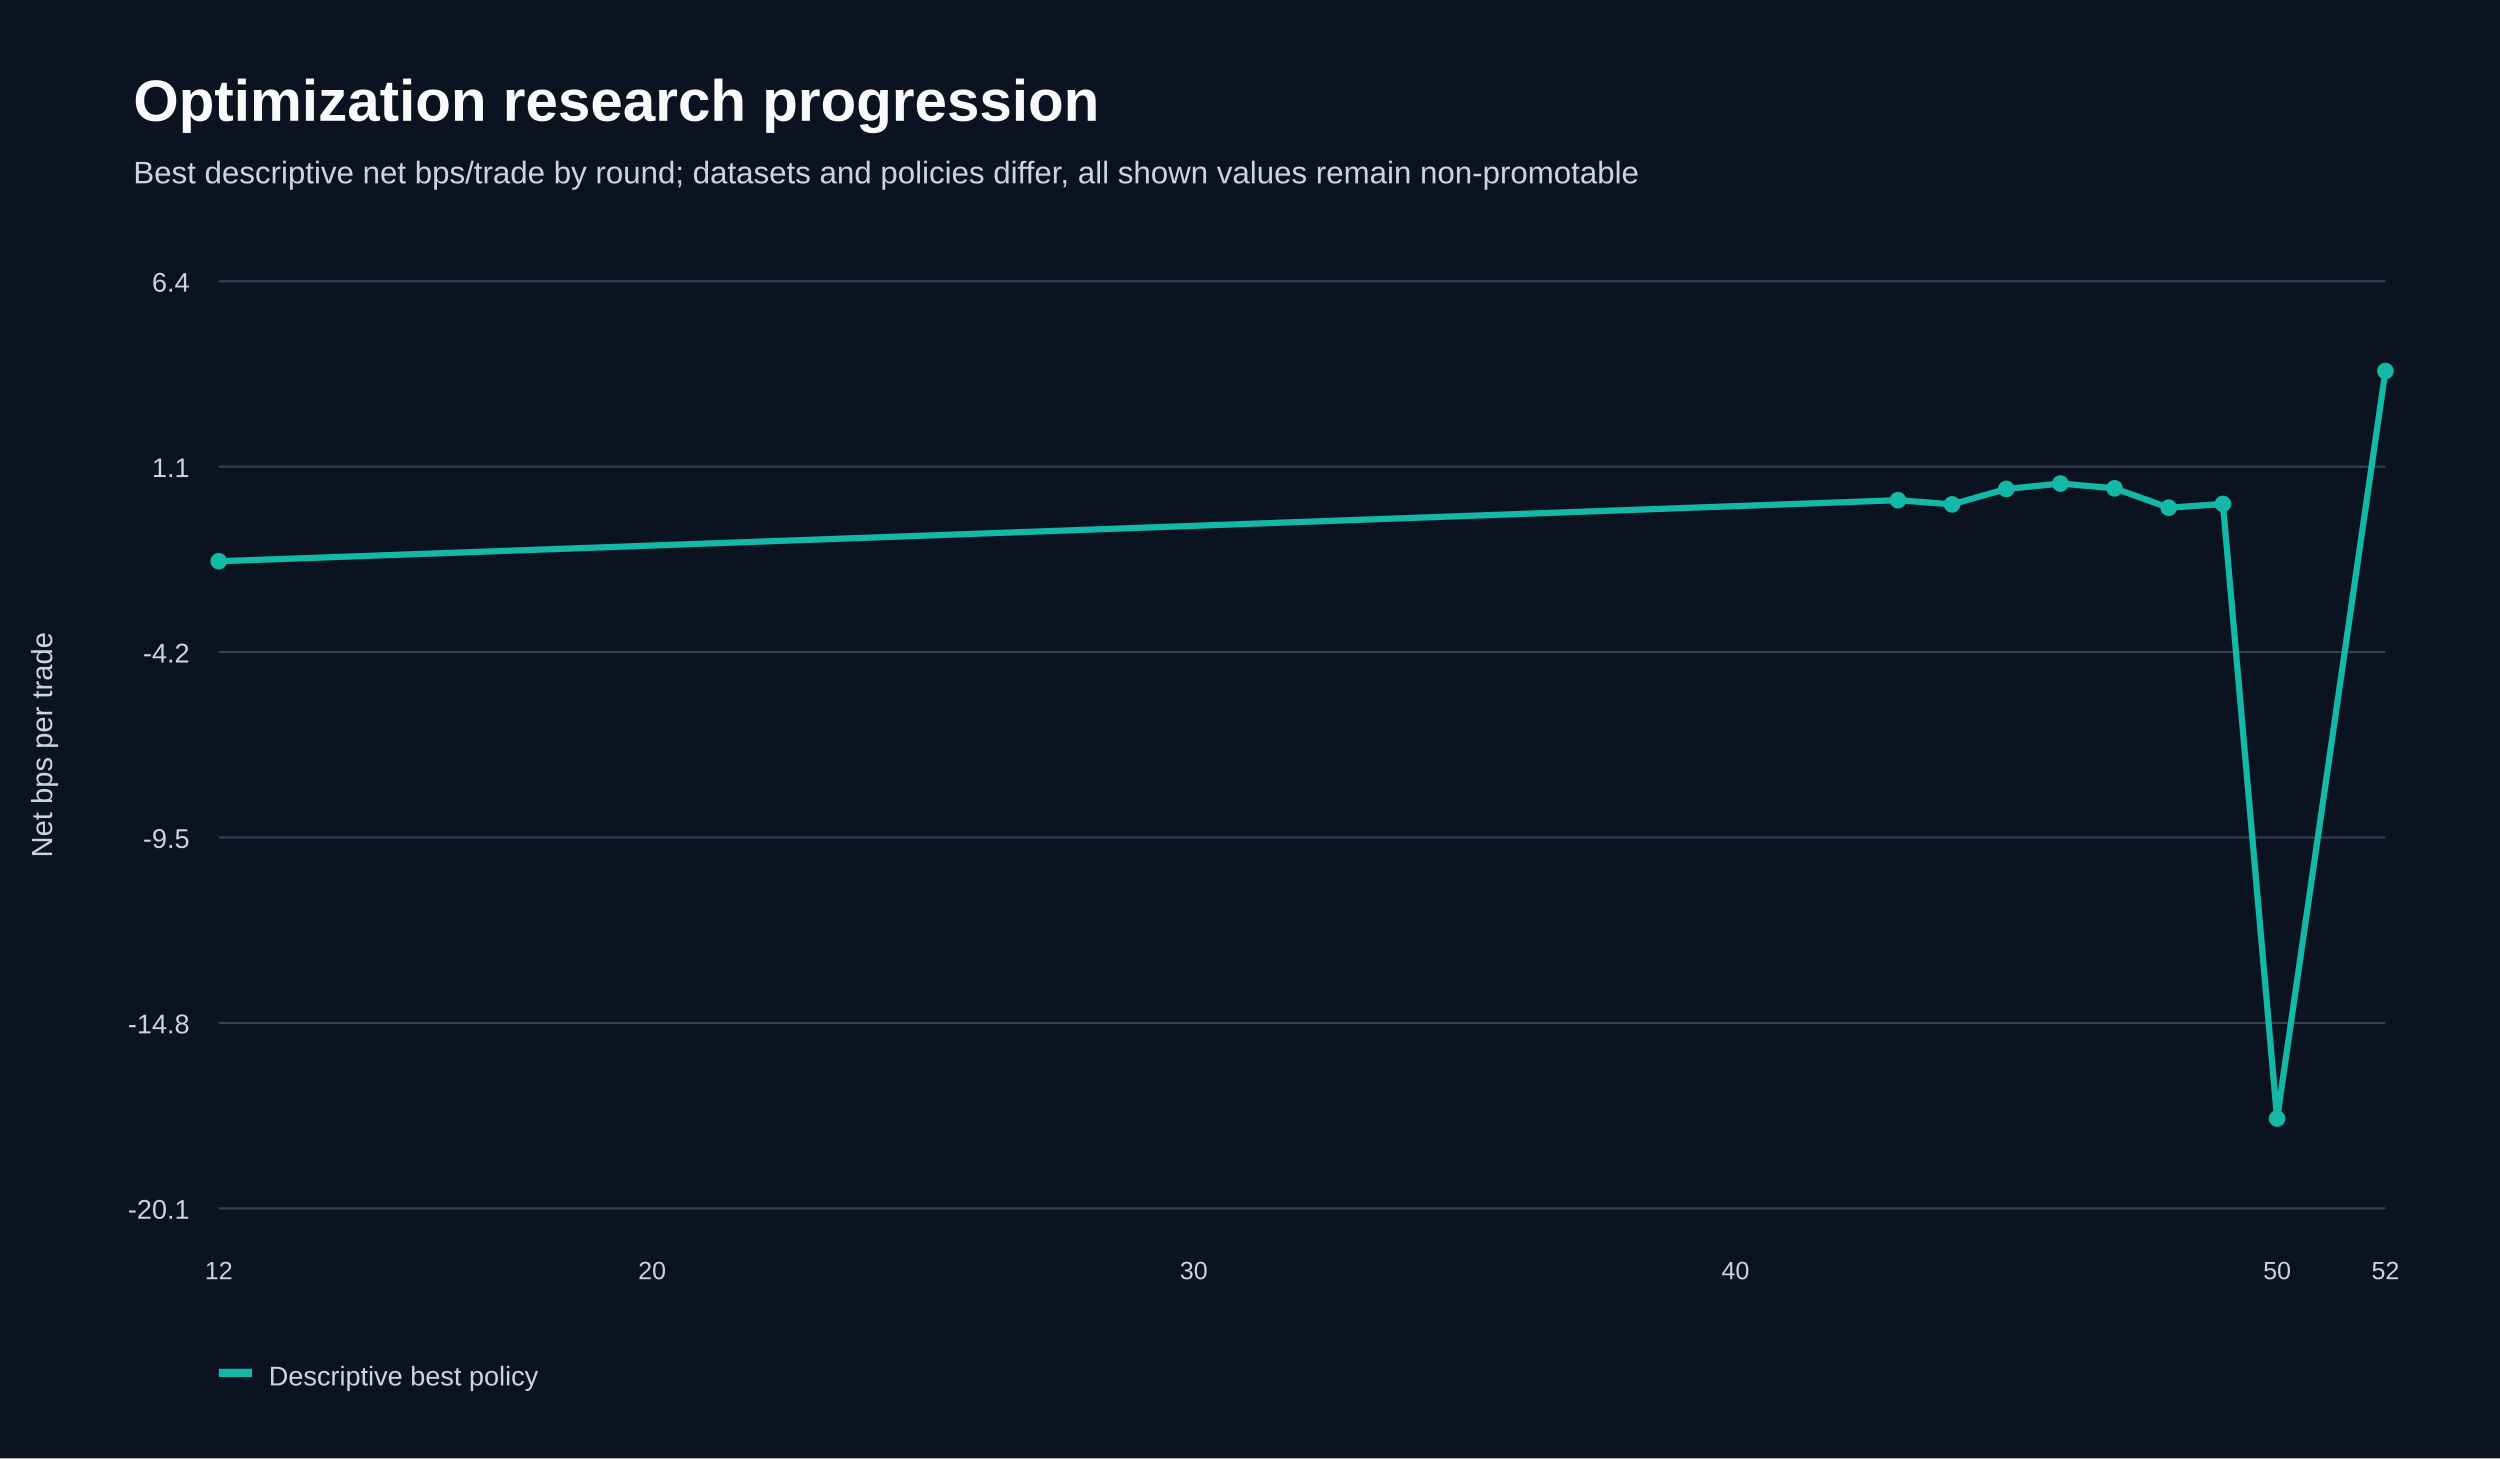
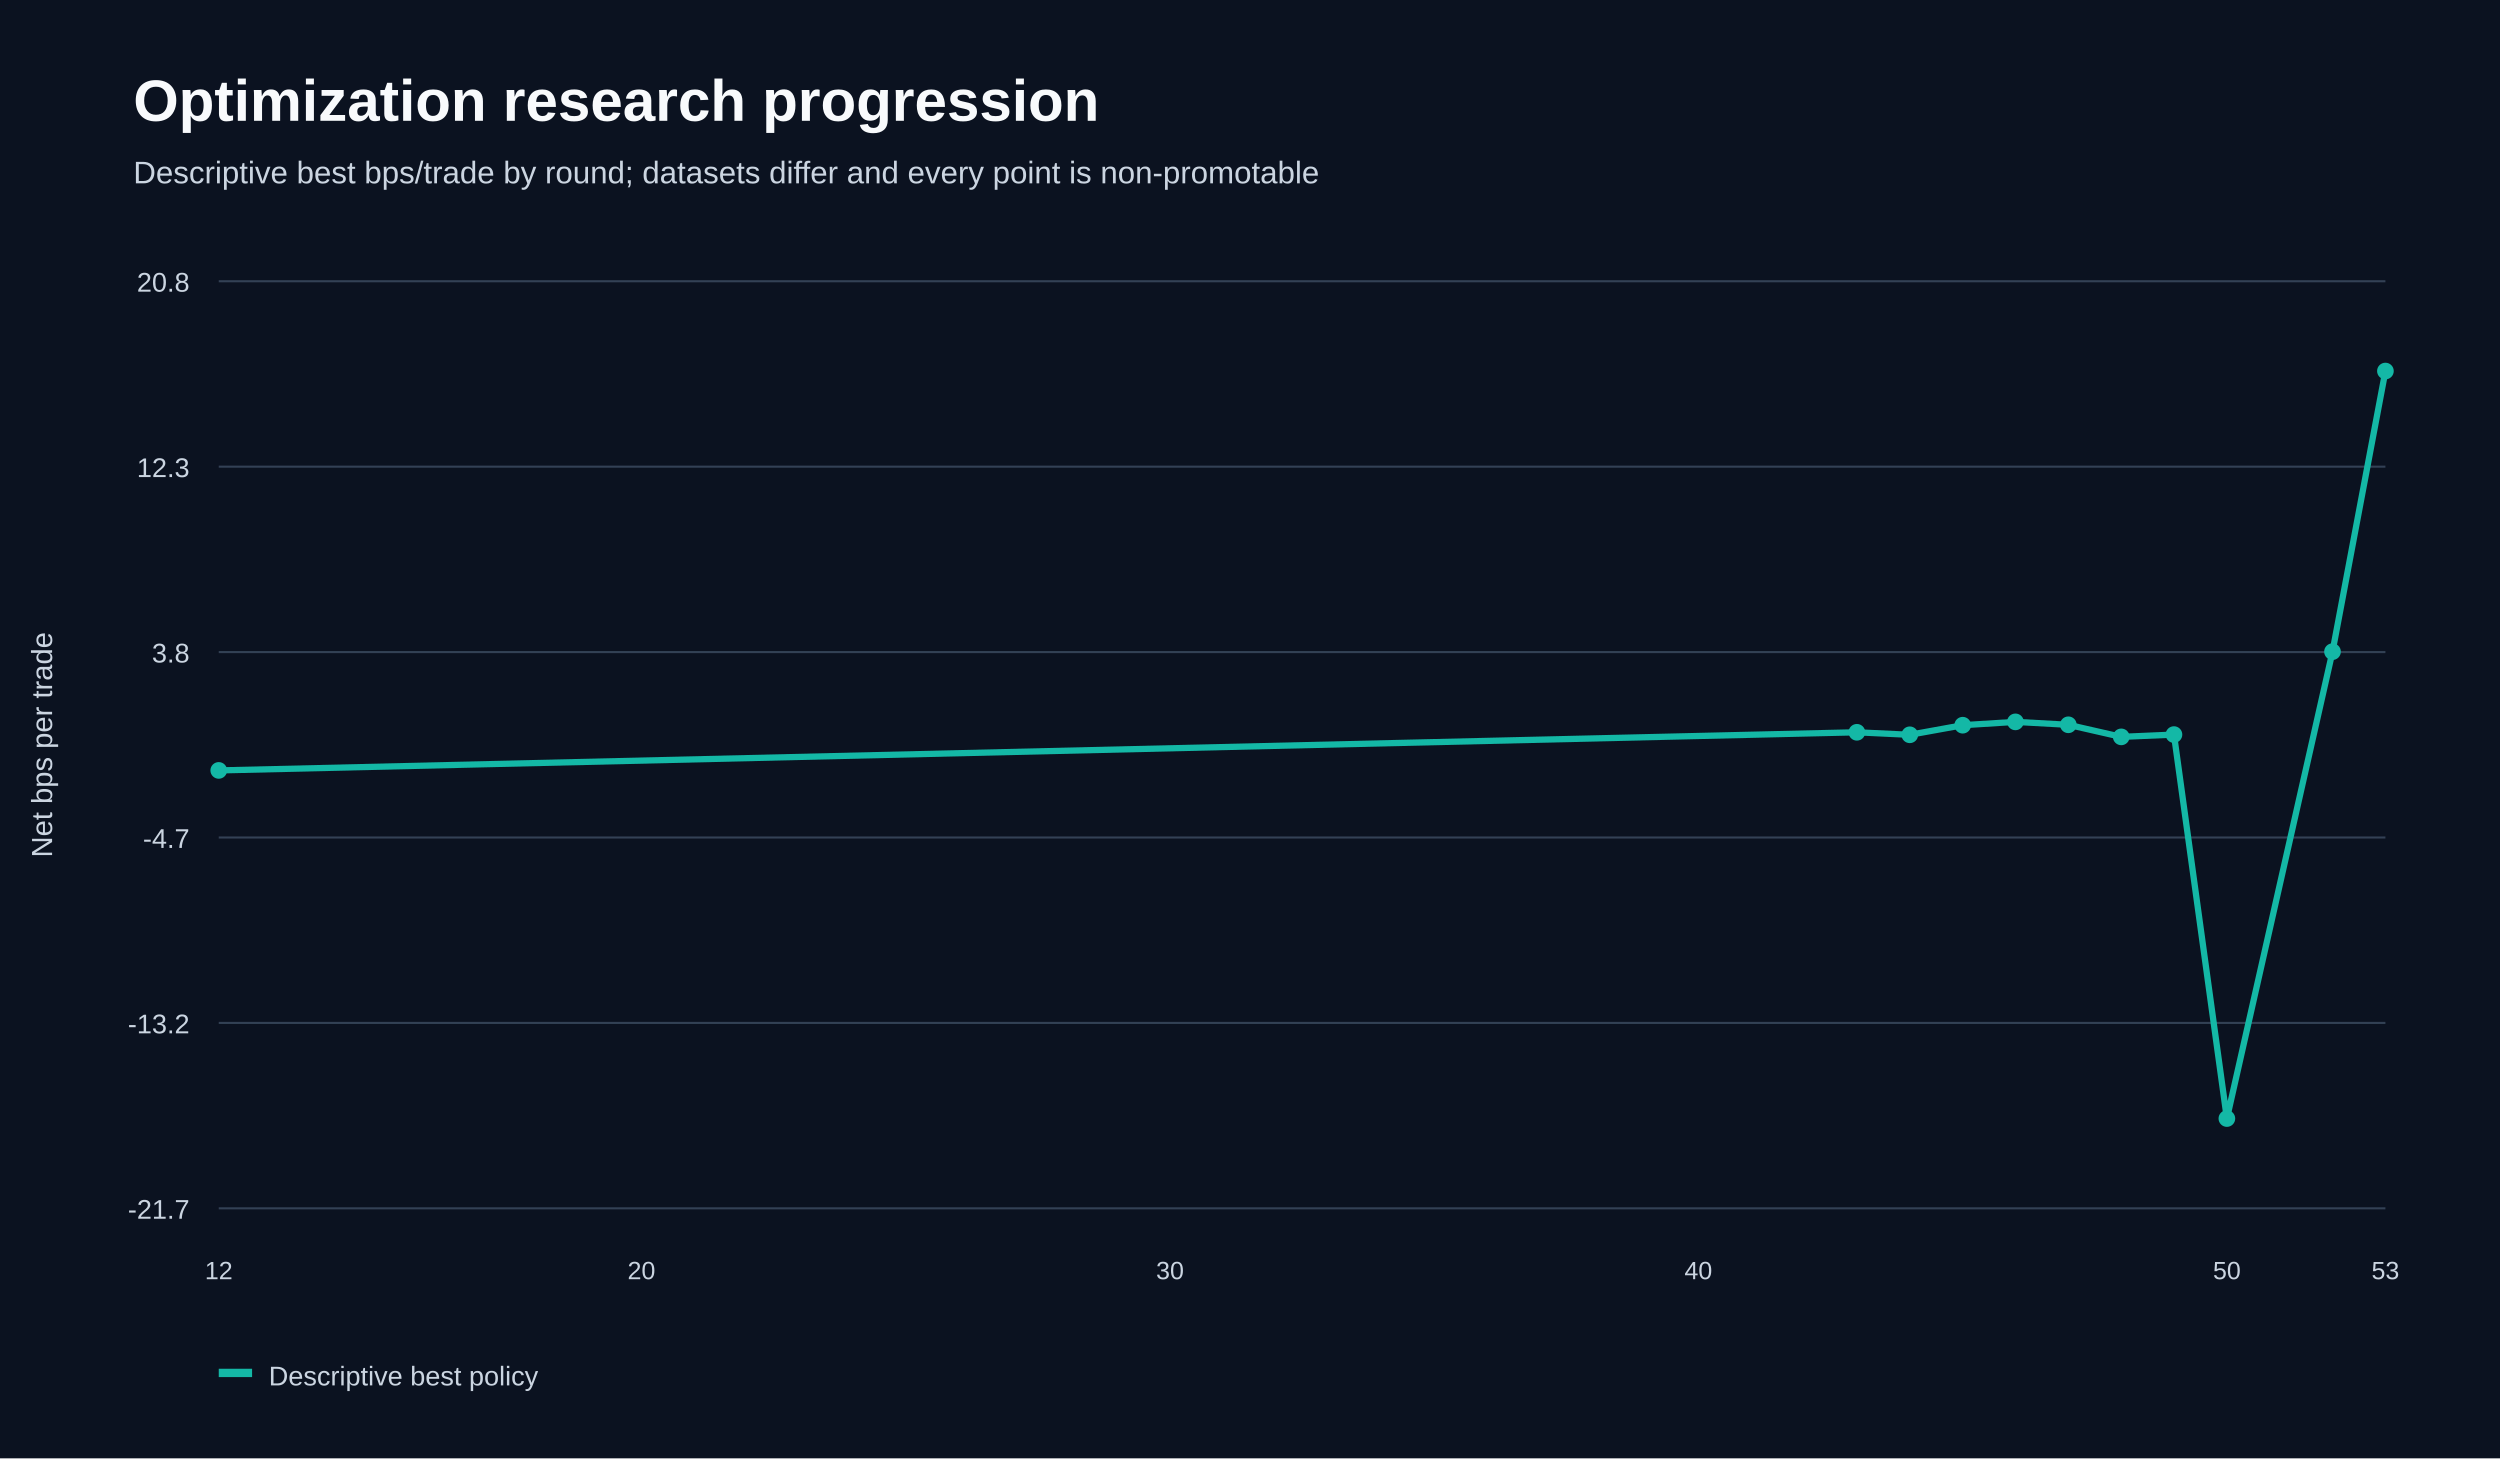
<svg xmlns="http://www.w3.org/2000/svg" width="1200" height="700" viewBox="0 0 1200 700" role="img">
  <rect width="1200" height="700" fill="#0b1220" />
  <text x="64" y="58" fill="#f8fafc" font-family="Segoe UI,Arial,sans-serif" font-size="28" font-weight="700">Optimization research progression</text>
-   <text x="64" y="88" fill="#cbd5e1" font-family="Segoe UI,Arial,sans-serif" font-size="15">Best descriptive net bps/trade by round; datasets and policies differ, all shown values remain non-promotable</text>
+   <text x="64" y="88" fill="#cbd5e1" font-family="Segoe UI,Arial,sans-serif" font-size="15">Descriptive best bps/trade by round; datasets differ and every point is non-promotable</text>
  <line x1="105" y1="580.0" x2="1145" y2="580.0" stroke="#334155" />
-   <text x="91" y="585.0" text-anchor="end" fill="#cbd5e1" font-family="Segoe UI,Arial,sans-serif" font-size="13">-20.1</text>
+   <text x="91" y="585.0" text-anchor="end" fill="#cbd5e1" font-family="Segoe UI,Arial,sans-serif" font-size="13">-21.7</text>
  <line x1="105" y1="491.0" x2="1145" y2="491.0" stroke="#334155" />
-   <text x="91" y="496.0" text-anchor="end" fill="#cbd5e1" font-family="Segoe UI,Arial,sans-serif" font-size="13">-14.8</text>
+   <text x="91" y="496.0" text-anchor="end" fill="#cbd5e1" font-family="Segoe UI,Arial,sans-serif" font-size="13">-13.2</text>
  <line x1="105" y1="402.0" x2="1145" y2="402.0" stroke="#334155" />
-   <text x="91" y="407.0" text-anchor="end" fill="#cbd5e1" font-family="Segoe UI,Arial,sans-serif" font-size="13">-9.5</text>
+   <text x="91" y="407.0" text-anchor="end" fill="#cbd5e1" font-family="Segoe UI,Arial,sans-serif" font-size="13">-4.7</text>
  <line x1="105" y1="313.0" x2="1145" y2="313.0" stroke="#334155" />
-   <text x="91" y="318.0" text-anchor="end" fill="#cbd5e1" font-family="Segoe UI,Arial,sans-serif" font-size="13">-4.2</text>
+   <text x="91" y="318.0" text-anchor="end" fill="#cbd5e1" font-family="Segoe UI,Arial,sans-serif" font-size="13">3.8</text>
  <line x1="105" y1="224.0" x2="1145" y2="224.0" stroke="#334155" />
-   <text x="91" y="229.0" text-anchor="end" fill="#cbd5e1" font-family="Segoe UI,Arial,sans-serif" font-size="13">1.1</text>
+   <text x="91" y="229.0" text-anchor="end" fill="#cbd5e1" font-family="Segoe UI,Arial,sans-serif" font-size="13">12.3</text>
  <line x1="105" y1="135.0" x2="1145" y2="135.0" stroke="#334155" />
-   <text x="91" y="140.0" text-anchor="end" fill="#cbd5e1" font-family="Segoe UI,Arial,sans-serif" font-size="13">6.4</text>
+   <text x="91" y="140.0" text-anchor="end" fill="#cbd5e1" font-family="Segoe UI,Arial,sans-serif" font-size="13">20.8</text>
  <text x="105.0" y="614" text-anchor="middle" fill="#cbd5e1" font-family="Segoe UI,Arial,sans-serif" font-size="12">12</text>
-   <text x="1145.0" y="614" text-anchor="middle" fill="#cbd5e1" font-family="Segoe UI,Arial,sans-serif" font-size="12">52</text>
-   <text x="313.0" y="614" text-anchor="middle" fill="#cbd5e1" font-family="Segoe UI,Arial,sans-serif" font-size="12">20</text>
-   <text x="573.0" y="614" text-anchor="middle" fill="#cbd5e1" font-family="Segoe UI,Arial,sans-serif" font-size="12">30</text>
-   <text x="833.0" y="614" text-anchor="middle" fill="#cbd5e1" font-family="Segoe UI,Arial,sans-serif" font-size="12">40</text>
-   <text x="1093.0" y="614" text-anchor="middle" fill="#cbd5e1" font-family="Segoe UI,Arial,sans-serif" font-size="12">50</text>
-   <path d="M 105.0 269.4 L 911.0 240.1 L 937.0 242.1 L 963.0 234.7 L 989.0 232.1 L 1015.0 234.4 L 1041.0 243.7 L 1067.0 241.9 L 1093.0 536.9 L 1145.0 178.1" fill="none" stroke="#14b8a6" stroke-width="3" stroke-linejoin="round" />
-   <circle cx="105.0" cy="269.4" r="4" fill="#14b8a6" />
-   <circle cx="911.0" cy="240.1" r="4" fill="#14b8a6" />
-   <circle cx="937.0" cy="242.1" r="4" fill="#14b8a6" />
-   <circle cx="963.0" cy="234.7" r="4" fill="#14b8a6" />
-   <circle cx="989.0" cy="232.1" r="4" fill="#14b8a6" />
-   <circle cx="1015.0" cy="234.4" r="4" fill="#14b8a6" />
-   <circle cx="1041.0" cy="243.7" r="4" fill="#14b8a6" />
-   <circle cx="1067.0" cy="241.9" r="4" fill="#14b8a6" />
-   <circle cx="1093.0" cy="536.9" r="4" fill="#14b8a6" />
+   <text x="1145.0" y="614" text-anchor="middle" fill="#cbd5e1" font-family="Segoe UI,Arial,sans-serif" font-size="12">53</text>
+   <text x="307.9" y="614" text-anchor="middle" fill="#cbd5e1" font-family="Segoe UI,Arial,sans-serif" font-size="12">20</text>
+   <text x="561.6" y="614" text-anchor="middle" fill="#cbd5e1" font-family="Segoe UI,Arial,sans-serif" font-size="12">30</text>
+   <text x="815.2" y="614" text-anchor="middle" fill="#cbd5e1" font-family="Segoe UI,Arial,sans-serif" font-size="12">40</text>
+   <text x="1068.9" y="614" text-anchor="middle" fill="#cbd5e1" font-family="Segoe UI,Arial,sans-serif" font-size="12">50</text>
+   <path d="M 105.0 369.8 L 891.3 351.5 L 916.7 352.7 L 942.1 348.1 L 967.4 346.5 L 992.8 347.9 L 1018.2 353.7 L 1043.5 352.6 L 1068.9 536.9 L 1119.6 312.8 L 1145.0 178.1" fill="none" stroke="#14b8a6" stroke-width="3" stroke-linejoin="round" />
+   <circle cx="105.0" cy="369.8" r="4" fill="#14b8a6" />
+   <circle cx="891.3" cy="351.5" r="4" fill="#14b8a6" />
+   <circle cx="916.7" cy="352.7" r="4" fill="#14b8a6" />
+   <circle cx="942.1" cy="348.1" r="4" fill="#14b8a6" />
+   <circle cx="967.4" cy="346.5" r="4" fill="#14b8a6" />
+   <circle cx="992.8" cy="347.9" r="4" fill="#14b8a6" />
+   <circle cx="1018.2" cy="353.7" r="4" fill="#14b8a6" />
+   <circle cx="1043.5" cy="352.6" r="4" fill="#14b8a6" />
+   <circle cx="1068.9" cy="536.9" r="4" fill="#14b8a6" />
+   <circle cx="1119.6" cy="312.8" r="4" fill="#14b8a6" />
  <circle cx="1145.0" cy="178.1" r="4" fill="#14b8a6" />
  <rect x="105" y="657" width="16" height="4" fill="#14b8a6" />
  <text x="129" y="665" fill="#cbd5e1" font-family="Segoe UI,Arial,sans-serif" font-size="13">Descriptive best policy</text>
  <text transform="translate(25 357.5) rotate(-90)" text-anchor="middle" fill="#cbd5e1" font-family="Segoe UI,Arial,sans-serif" font-size="14">Net bps per trade</text>
</svg>
